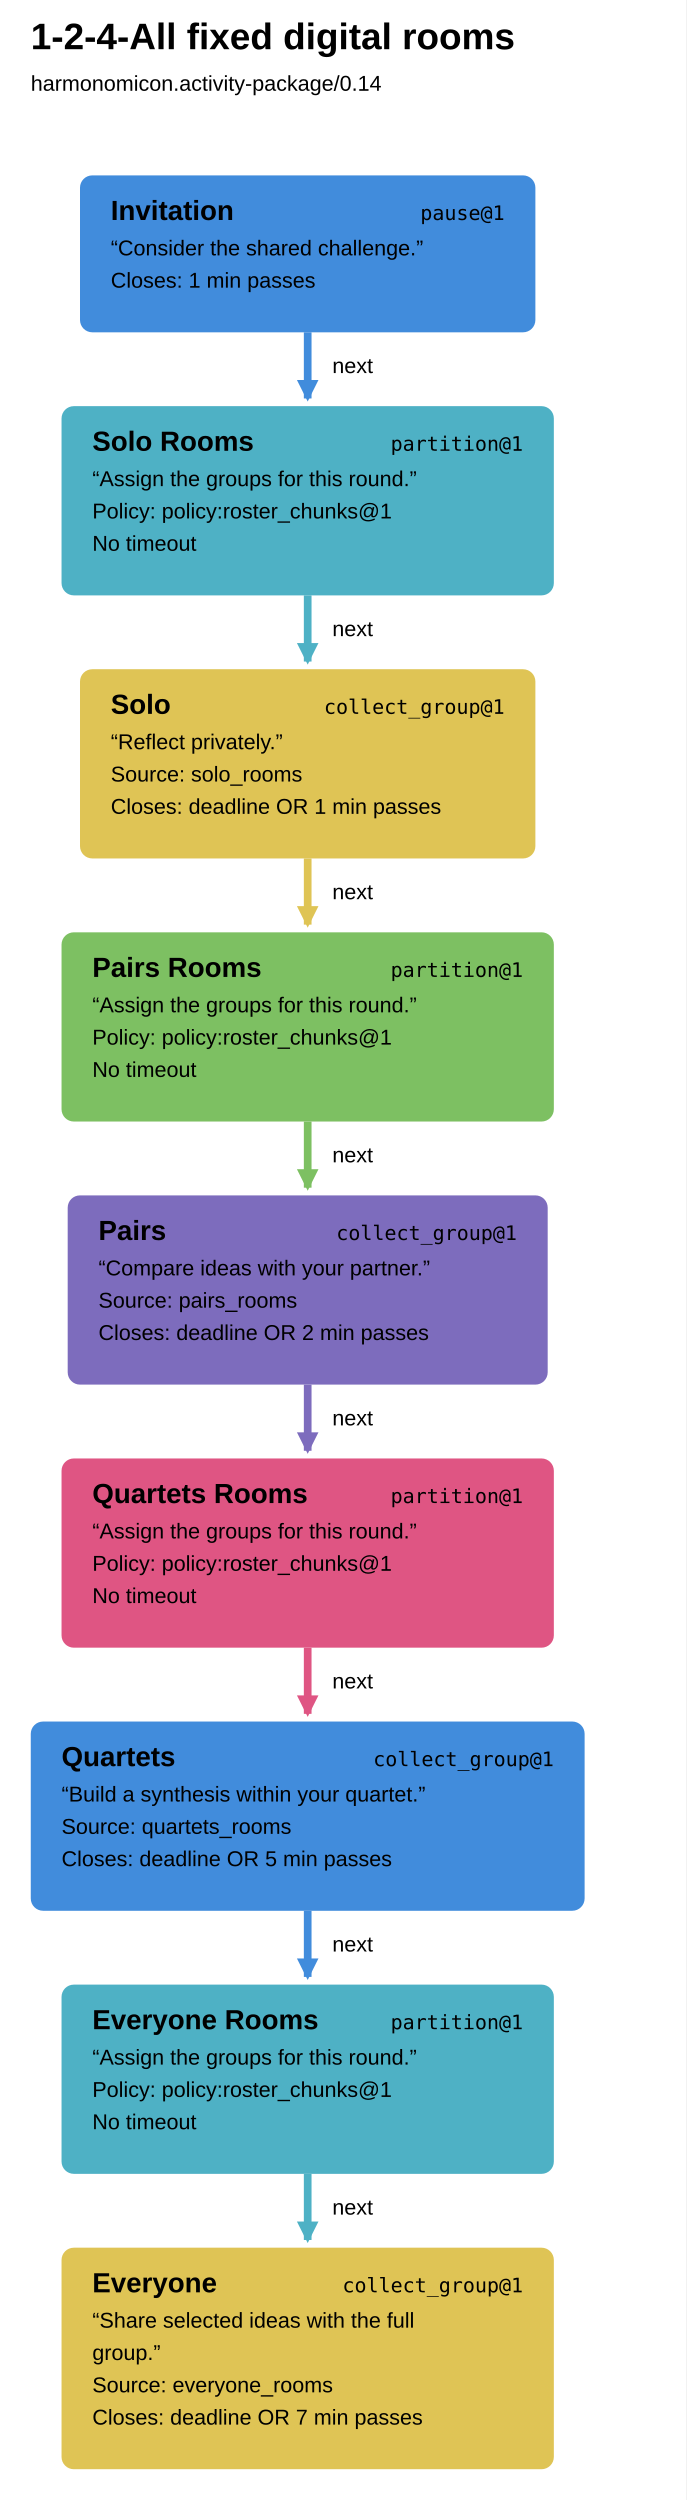
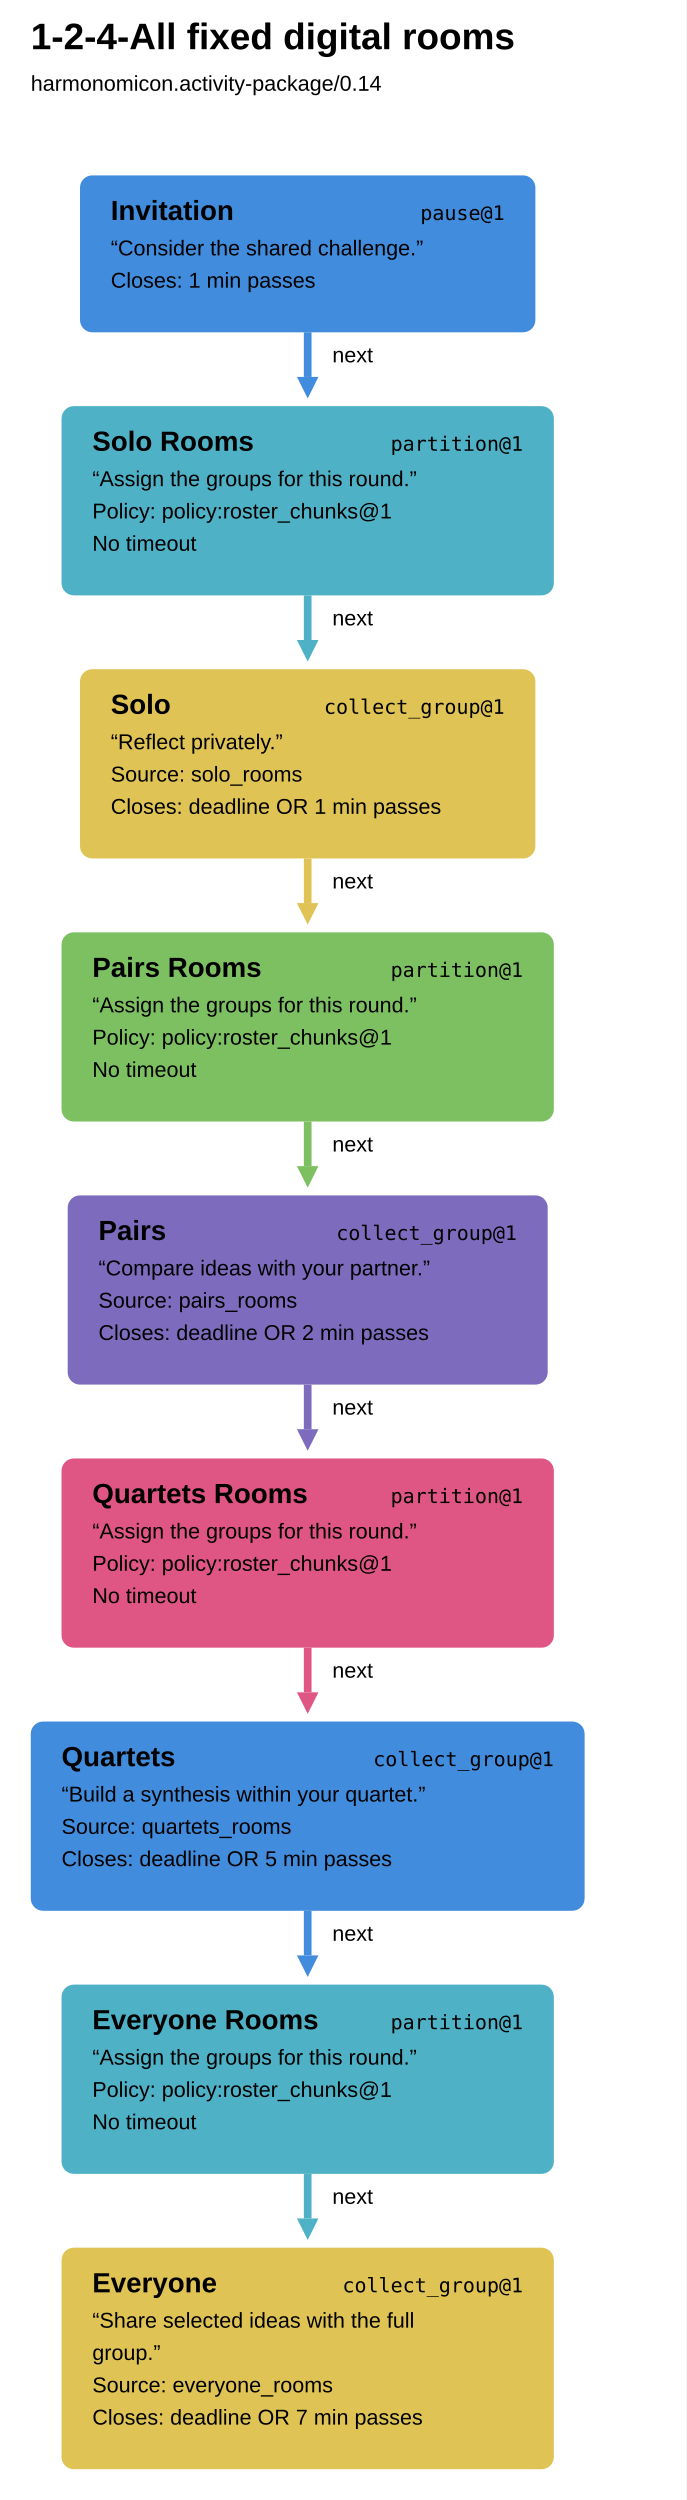
<svg xmlns="http://www.w3.org/2000/svg" width="446" height="1625" viewBox="0 0 446 1625" aria-label="1-2-4-All fixed digital rooms runbook" style="font-family:Arial,sans-serif;fill:black">
  <defs>
-     <marker id="arrow-0" markerUnits="userSpaceOnUse" markerWidth="14" markerHeight="14" refX="12" refY="7" orient="auto">
+     <marker id="arrow-0" markerUnits="userSpaceOnUse" markerWidth="14" markerHeight="14" refX="0" refY="7" orient="auto">
      <path d="M0 0L14 7L0 14Z" fill="#418cdc" />
    </marker>
-     <marker id="arrow-1" markerUnits="userSpaceOnUse" markerWidth="14" markerHeight="14" refX="12" refY="7" orient="auto">
+     <marker id="arrow-1" markerUnits="userSpaceOnUse" markerWidth="14" markerHeight="14" refX="0" refY="7" orient="auto">
      <path d="M0 0L14 7L0 14Z" fill="#4eb1c5" />
    </marker>
-     <marker id="arrow-2" markerUnits="userSpaceOnUse" markerWidth="14" markerHeight="14" refX="12" refY="7" orient="auto">
+     <marker id="arrow-2" markerUnits="userSpaceOnUse" markerWidth="14" markerHeight="14" refX="0" refY="7" orient="auto">
      <path d="M0 0L14 7L0 14Z" fill="#dfc455" />
    </marker>
-     <marker id="arrow-3" markerUnits="userSpaceOnUse" markerWidth="14" markerHeight="14" refX="12" refY="7" orient="auto">
+     <marker id="arrow-3" markerUnits="userSpaceOnUse" markerWidth="14" markerHeight="14" refX="0" refY="7" orient="auto">
      <path d="M0 0L14 7L0 14Z" fill="#7dc062" />
    </marker>
-     <marker id="arrow-4" markerUnits="userSpaceOnUse" markerWidth="14" markerHeight="14" refX="12" refY="7" orient="auto">
+     <marker id="arrow-4" markerUnits="userSpaceOnUse" markerWidth="14" markerHeight="14" refX="0" refY="7" orient="auto">
      <path d="M0 0L14 7L0 14Z" fill="#7d6cbd" />
    </marker>
-     <marker id="arrow-5" markerUnits="userSpaceOnUse" markerWidth="14" markerHeight="14" refX="12" refY="7" orient="auto">
+     <marker id="arrow-5" markerUnits="userSpaceOnUse" markerWidth="14" markerHeight="14" refX="0" refY="7" orient="auto">
      <path d="M0 0L14 7L0 14Z" fill="#df5583" />
    </marker>
-     <marker id="arrow-6" markerUnits="userSpaceOnUse" markerWidth="14" markerHeight="14" refX="12" refY="7" orient="auto">
+     <marker id="arrow-6" markerUnits="userSpaceOnUse" markerWidth="14" markerHeight="14" refX="0" refY="7" orient="auto">
      <path d="M0 0L14 7L0 14Z" fill="#418cdc" />
    </marker>
-     <marker id="arrow-7" markerUnits="userSpaceOnUse" markerWidth="14" markerHeight="14" refX="12" refY="7" orient="auto">
+     <marker id="arrow-7" markerUnits="userSpaceOnUse" markerWidth="14" markerHeight="14" refX="0" refY="7" orient="auto">
      <path d="M0 0L14 7L0 14Z" fill="#4eb1c5" />
    </marker>
  </defs>
  <rect width="100%" height="100%" fill="white" />
  <text x="20" y="32" font-size="24" font-weight="700">1-2-4-All fixed digital rooms</text>
  <text x="20" y="59" font-size="14">harmonomicon.activity-package/0.14</text>
  <g data-step="invitation" tabindex="0" role="button" aria-label="invitation pause@1">
    <rect x="52" y="114" width="296" height="102" rx="8" fill="#418cdc" />
    <text x="72" y="143" font-weight="700" font-size="18">Invitation</text>
    <text x="328" y="143" text-anchor="end" font-family="ui-monospace, SFMono-Regular, Menlo, Consolas, monospace" font-size="13">pause@1</text>
    <text x="72" y="166" font-size="14">“Consider the shared challenge.”</text>
    <text x="72" y="187" font-size="14">Closes: 1 min passes</text>
  </g>
  <g data-step="solo_rooms" tabindex="0" role="button" aria-label="solo_rooms partition@1">
    <rect x="40" y="264" width="320" height="123" rx="8" fill="#4eb1c5" />
    <text x="60" y="293" font-weight="700" font-size="18">Solo Rooms</text>
    <text x="340" y="293" text-anchor="end" font-family="ui-monospace, SFMono-Regular, Menlo, Consolas, monospace" font-size="13">partition@1</text>
    <text x="60" y="316" font-size="14">“Assign the groups for this round.”</text>
    <text x="60" y="337" font-size="14">Policy: policy:roster_chunks@1</text>
    <text x="60" y="358" font-size="14">No timeout</text>
  </g>
  <g data-step="solo" tabindex="0" role="button" aria-label="solo collect_group@1">
    <rect x="52" y="435" width="296" height="123" rx="8" fill="#dfc455" />
    <text x="72" y="464" font-weight="700" font-size="18">Solo</text>
    <text x="328" y="464" text-anchor="end" font-family="ui-monospace, SFMono-Regular, Menlo, Consolas, monospace" font-size="13">collect_group@1</text>
    <text x="72" y="487" font-size="14">“Reflect privately.”</text>
    <text x="72" y="508" font-size="14">Source: solo_rooms</text>
    <text x="72" y="529" font-size="14">Closes: deadline OR 1 min passes</text>
  </g>
  <g data-step="pairs_rooms" tabindex="0" role="button" aria-label="pairs_rooms partition@1">
    <rect x="40" y="606" width="320" height="123" rx="8" fill="#7dc062" />
    <text x="60" y="635" font-weight="700" font-size="18">Pairs Rooms</text>
    <text x="340" y="635" text-anchor="end" font-family="ui-monospace, SFMono-Regular, Menlo, Consolas, monospace" font-size="13">partition@1</text>
    <text x="60" y="658" font-size="14">“Assign the groups for this round.”</text>
    <text x="60" y="679" font-size="14">Policy: policy:roster_chunks@1</text>
    <text x="60" y="700" font-size="14">No timeout</text>
  </g>
  <g data-step="pairs" tabindex="0" role="button" aria-label="pairs collect_group@1">
    <rect x="44" y="777" width="312" height="123" rx="8" fill="#7d6cbd" />
    <text x="64" y="806" font-weight="700" font-size="18">Pairs</text>
    <text x="336" y="806" text-anchor="end" font-family="ui-monospace, SFMono-Regular, Menlo, Consolas, monospace" font-size="13">collect_group@1</text>
    <text x="64" y="829" font-size="14">“Compare ideas with your partner.”</text>
    <text x="64" y="850" font-size="14">Source: pairs_rooms</text>
    <text x="64" y="871" font-size="14">Closes: deadline OR 2 min passes</text>
  </g>
  <g data-step="quartets_rooms" tabindex="0" role="button" aria-label="quartets_rooms partition@1">
    <rect x="40" y="948" width="320" height="123" rx="8" fill="#df5583" />
    <text x="60" y="977" font-weight="700" font-size="18">Quartets Rooms</text>
    <text x="340" y="977" text-anchor="end" font-family="ui-monospace, SFMono-Regular, Menlo, Consolas, monospace" font-size="13">partition@1</text>
    <text x="60" y="1000" font-size="14">“Assign the groups for this round.”</text>
    <text x="60" y="1021" font-size="14">Policy: policy:roster_chunks@1</text>
    <text x="60" y="1042" font-size="14">No timeout</text>
  </g>
  <g data-step="quartets" tabindex="0" role="button" aria-label="quartets collect_group@1">
    <rect x="20" y="1119" width="360" height="123" rx="8" fill="#418cdc" />
    <text x="40" y="1148" font-weight="700" font-size="18">Quartets</text>
    <text x="360" y="1148" text-anchor="end" font-family="ui-monospace, SFMono-Regular, Menlo, Consolas, monospace" font-size="13">collect_group@1</text>
    <text x="40" y="1171" font-size="14">“Build a synthesis within your quartet.”</text>
    <text x="40" y="1192" font-size="14">Source: quartets_rooms</text>
    <text x="40" y="1213" font-size="14">Closes: deadline OR 5 min passes</text>
  </g>
  <g data-step="everyone_rooms" tabindex="0" role="button" aria-label="everyone_rooms partition@1">
    <rect x="40" y="1290" width="320" height="123" rx="8" fill="#4eb1c5" />
    <text x="60" y="1319" font-weight="700" font-size="18">Everyone Rooms</text>
    <text x="340" y="1319" text-anchor="end" font-family="ui-monospace, SFMono-Regular, Menlo, Consolas, monospace" font-size="13">partition@1</text>
    <text x="60" y="1342" font-size="14">“Assign the groups for this round.”</text>
    <text x="60" y="1363" font-size="14">Policy: policy:roster_chunks@1</text>
    <text x="60" y="1384" font-size="14">No timeout</text>
  </g>
  <g data-step="everyone" tabindex="0" role="button" aria-label="everyone collect_group@1">
    <rect x="40" y="1461" width="320" height="144" rx="8" fill="#dfc455" />
    <text x="60" y="1490" font-weight="700" font-size="18">Everyone</text>
    <text x="340" y="1490" text-anchor="end" font-family="ui-monospace, SFMono-Regular, Menlo, Consolas, monospace" font-size="13">collect_group@1</text>
    <text x="60" y="1513" font-size="14">“Share selected ideas with the full</text>
    <text x="60" y="1534" font-size="14">group.”</text>
    <text x="60" y="1555" font-size="14">Source: everyone_rooms</text>
    <text x="60" y="1576" font-size="14">Closes: deadline OR 7 min passes</text>
  </g>
-   <path d="M 200 216 L 200 259" fill="none" stroke="#418cdc" stroke-width="5" marker-end="url(#arrow-0)" />
-   <text x="216" y="242.5" font-size="14">next</text>
-   <path d="M 200 387 L 200 430" fill="none" stroke="#4eb1c5" stroke-width="5" marker-end="url(#arrow-1)" />
-   <text x="216" y="413.5" font-size="14">next</text>
-   <path d="M 200 558 L 200 601" fill="none" stroke="#dfc455" stroke-width="5" marker-end="url(#arrow-2)" />
-   <text x="216" y="584.5" font-size="14">next</text>
-   <path d="M 200 729 L 200 772" fill="none" stroke="#7dc062" stroke-width="5" marker-end="url(#arrow-3)" />
-   <text x="216" y="755.5" font-size="14">next</text>
-   <path d="M 200 900 L 200 943" fill="none" stroke="#7d6cbd" stroke-width="5" marker-end="url(#arrow-4)" />
-   <text x="216" y="926.5" font-size="14">next</text>
-   <path d="M 200 1071 L 200 1114" fill="none" stroke="#df5583" stroke-width="5" marker-end="url(#arrow-5)" />
-   <text x="216" y="1097.5" font-size="14">next</text>
-   <path d="M 200 1242 L 200 1285" fill="none" stroke="#418cdc" stroke-width="5" marker-end="url(#arrow-6)" />
-   <text x="216" y="1268.5" font-size="14">next</text>
-   <path d="M 200 1413 L 200 1456" fill="none" stroke="#4eb1c5" stroke-width="5" marker-end="url(#arrow-7)" />
-   <text x="216" y="1439.5" font-size="14">next</text>
+   <path d="M 200 216 L 200 245" fill="none" stroke="#418cdc" stroke-width="5" marker-end="url(#arrow-0)" />
+   <text x="216" y="235.5" font-size="14">next</text>
+   <path d="M 200 387 L 200 416" fill="none" stroke="#4eb1c5" stroke-width="5" marker-end="url(#arrow-1)" />
+   <text x="216" y="406.5" font-size="14">next</text>
+   <path d="M 200 558 L 200 587" fill="none" stroke="#dfc455" stroke-width="5" marker-end="url(#arrow-2)" />
+   <text x="216" y="577.5" font-size="14">next</text>
+   <path d="M 200 729 L 200 758" fill="none" stroke="#7dc062" stroke-width="5" marker-end="url(#arrow-3)" />
+   <text x="216" y="748.5" font-size="14">next</text>
+   <path d="M 200 900 L 200 929" fill="none" stroke="#7d6cbd" stroke-width="5" marker-end="url(#arrow-4)" />
+   <text x="216" y="919.5" font-size="14">next</text>
+   <path d="M 200 1071 L 200 1100" fill="none" stroke="#df5583" stroke-width="5" marker-end="url(#arrow-5)" />
+   <text x="216" y="1090.5" font-size="14">next</text>
+   <path d="M 200 1242 L 200 1271" fill="none" stroke="#418cdc" stroke-width="5" marker-end="url(#arrow-6)" />
+   <text x="216" y="1261.5" font-size="14">next</text>
+   <path d="M 200 1413 L 200 1442" fill="none" stroke="#4eb1c5" stroke-width="5" marker-end="url(#arrow-7)" />
+   <text x="216" y="1432.5" font-size="14">next</text>
</svg>
